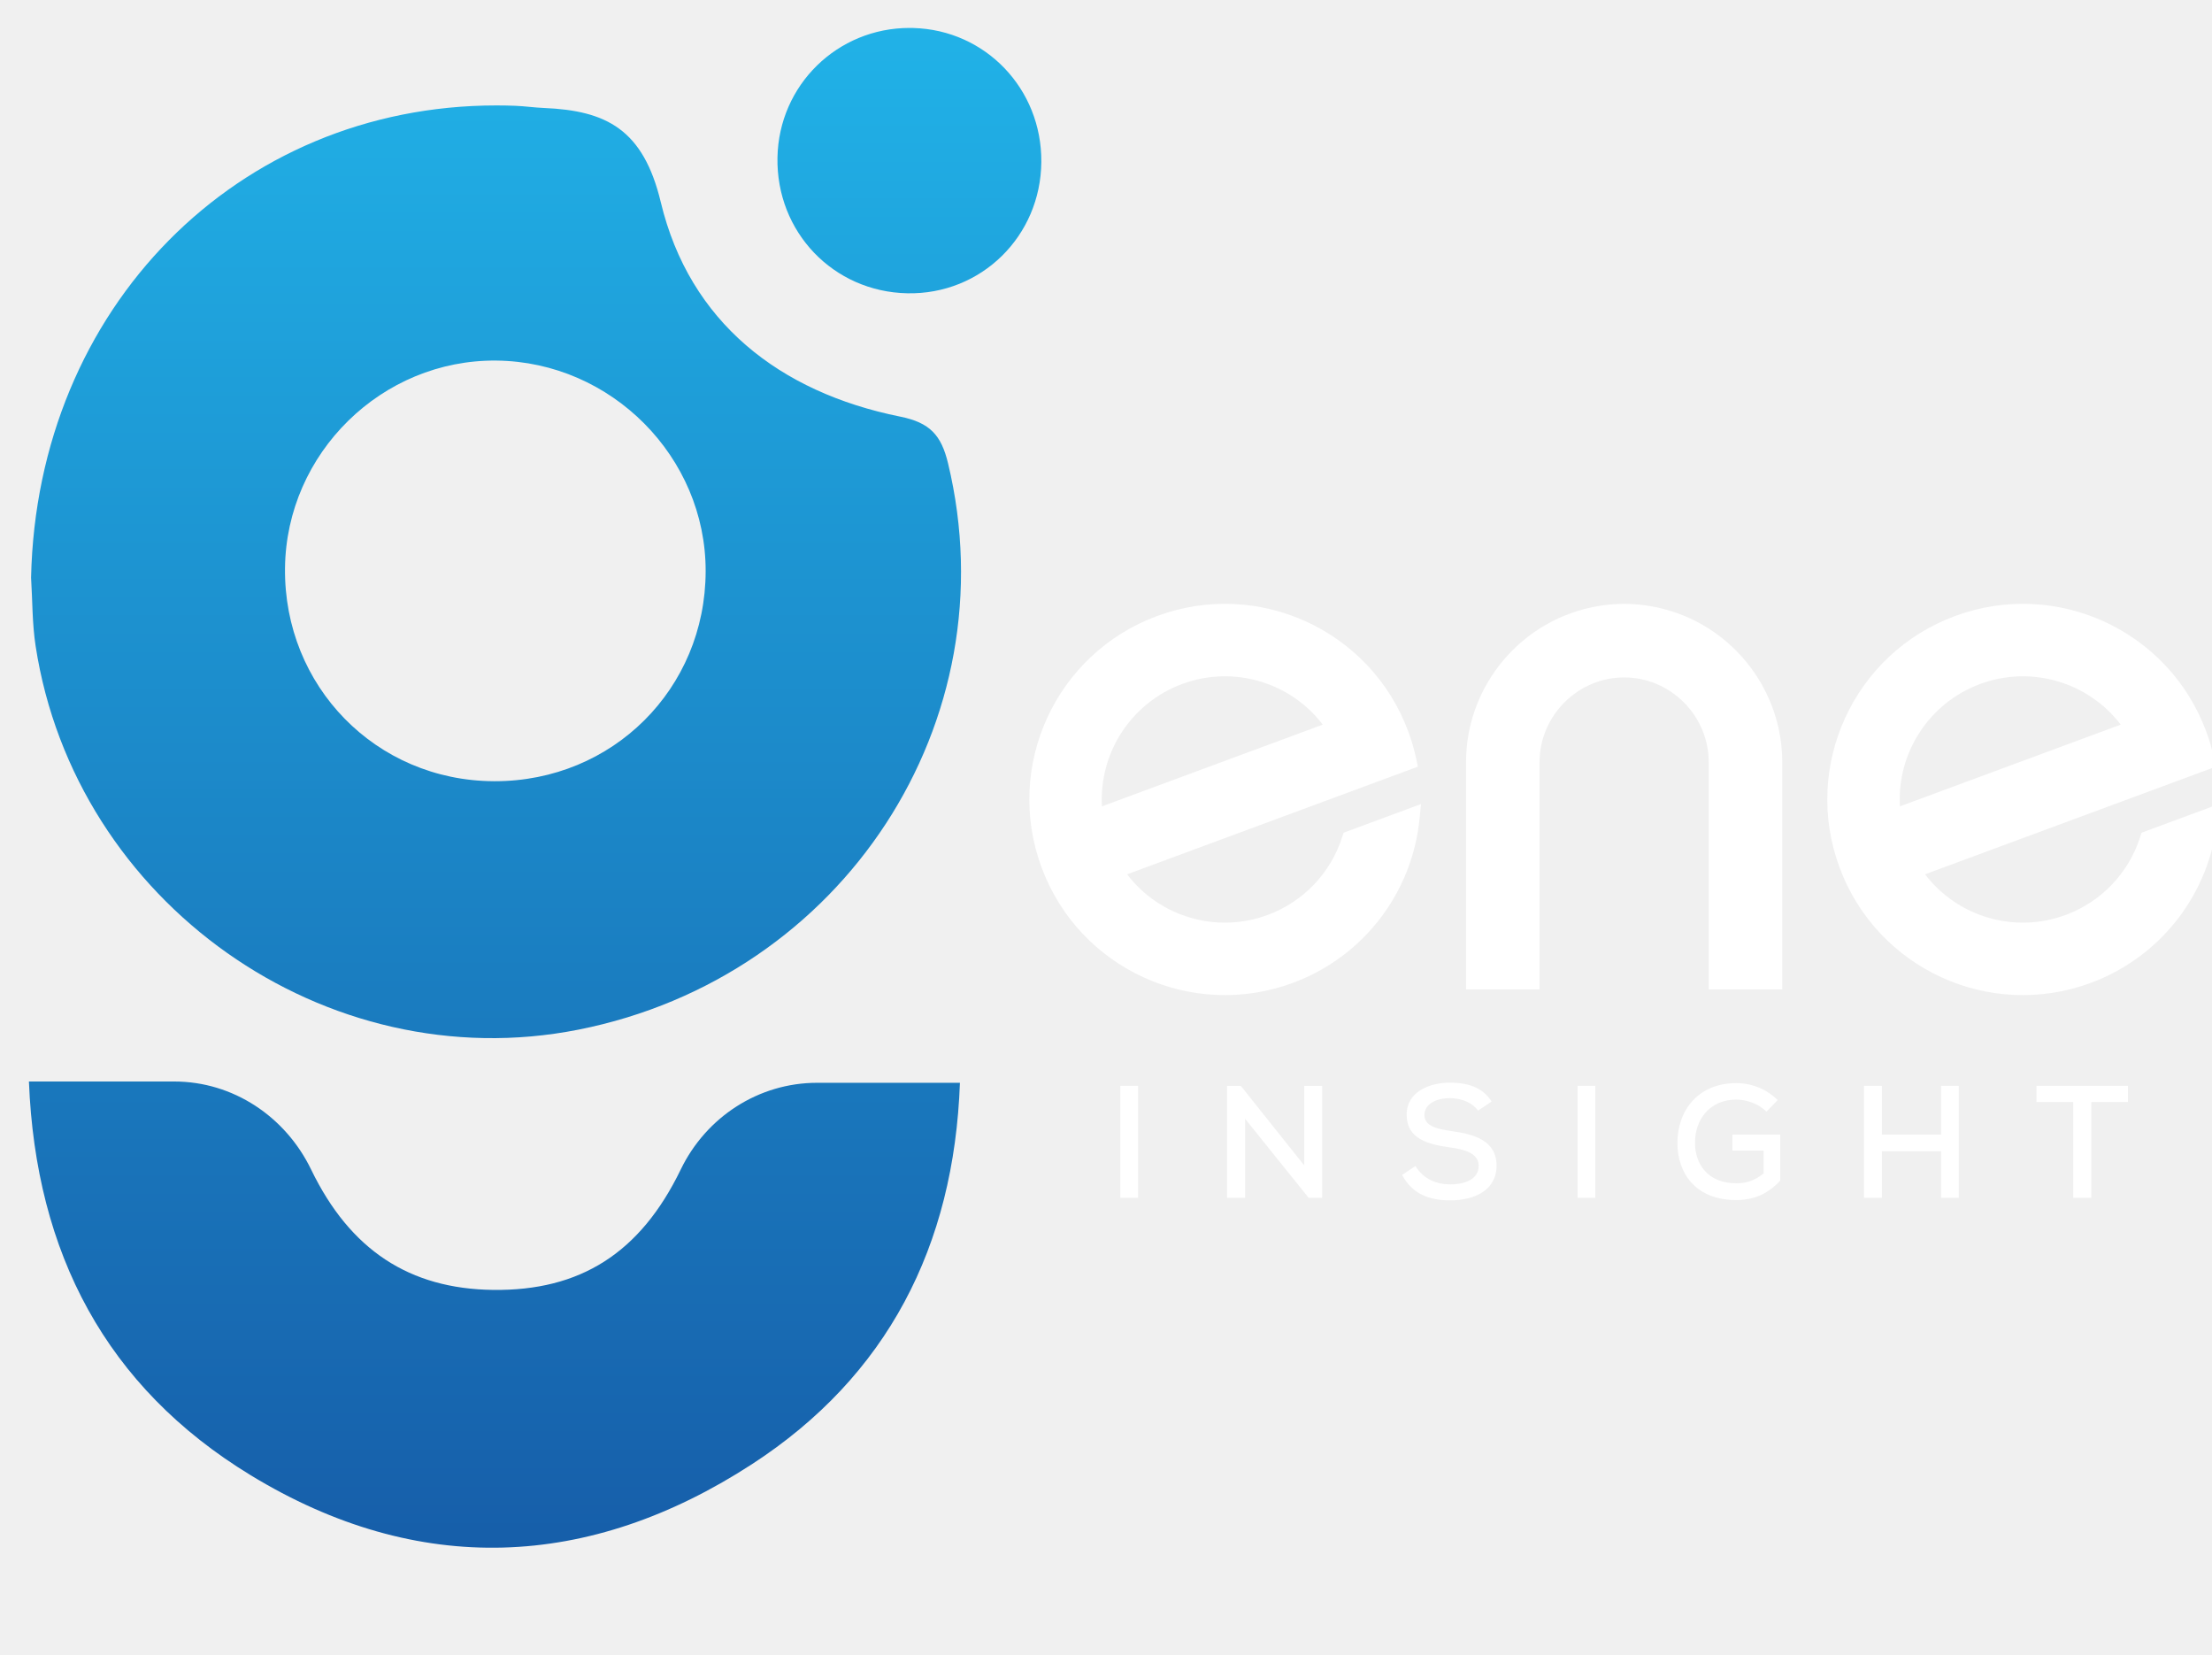
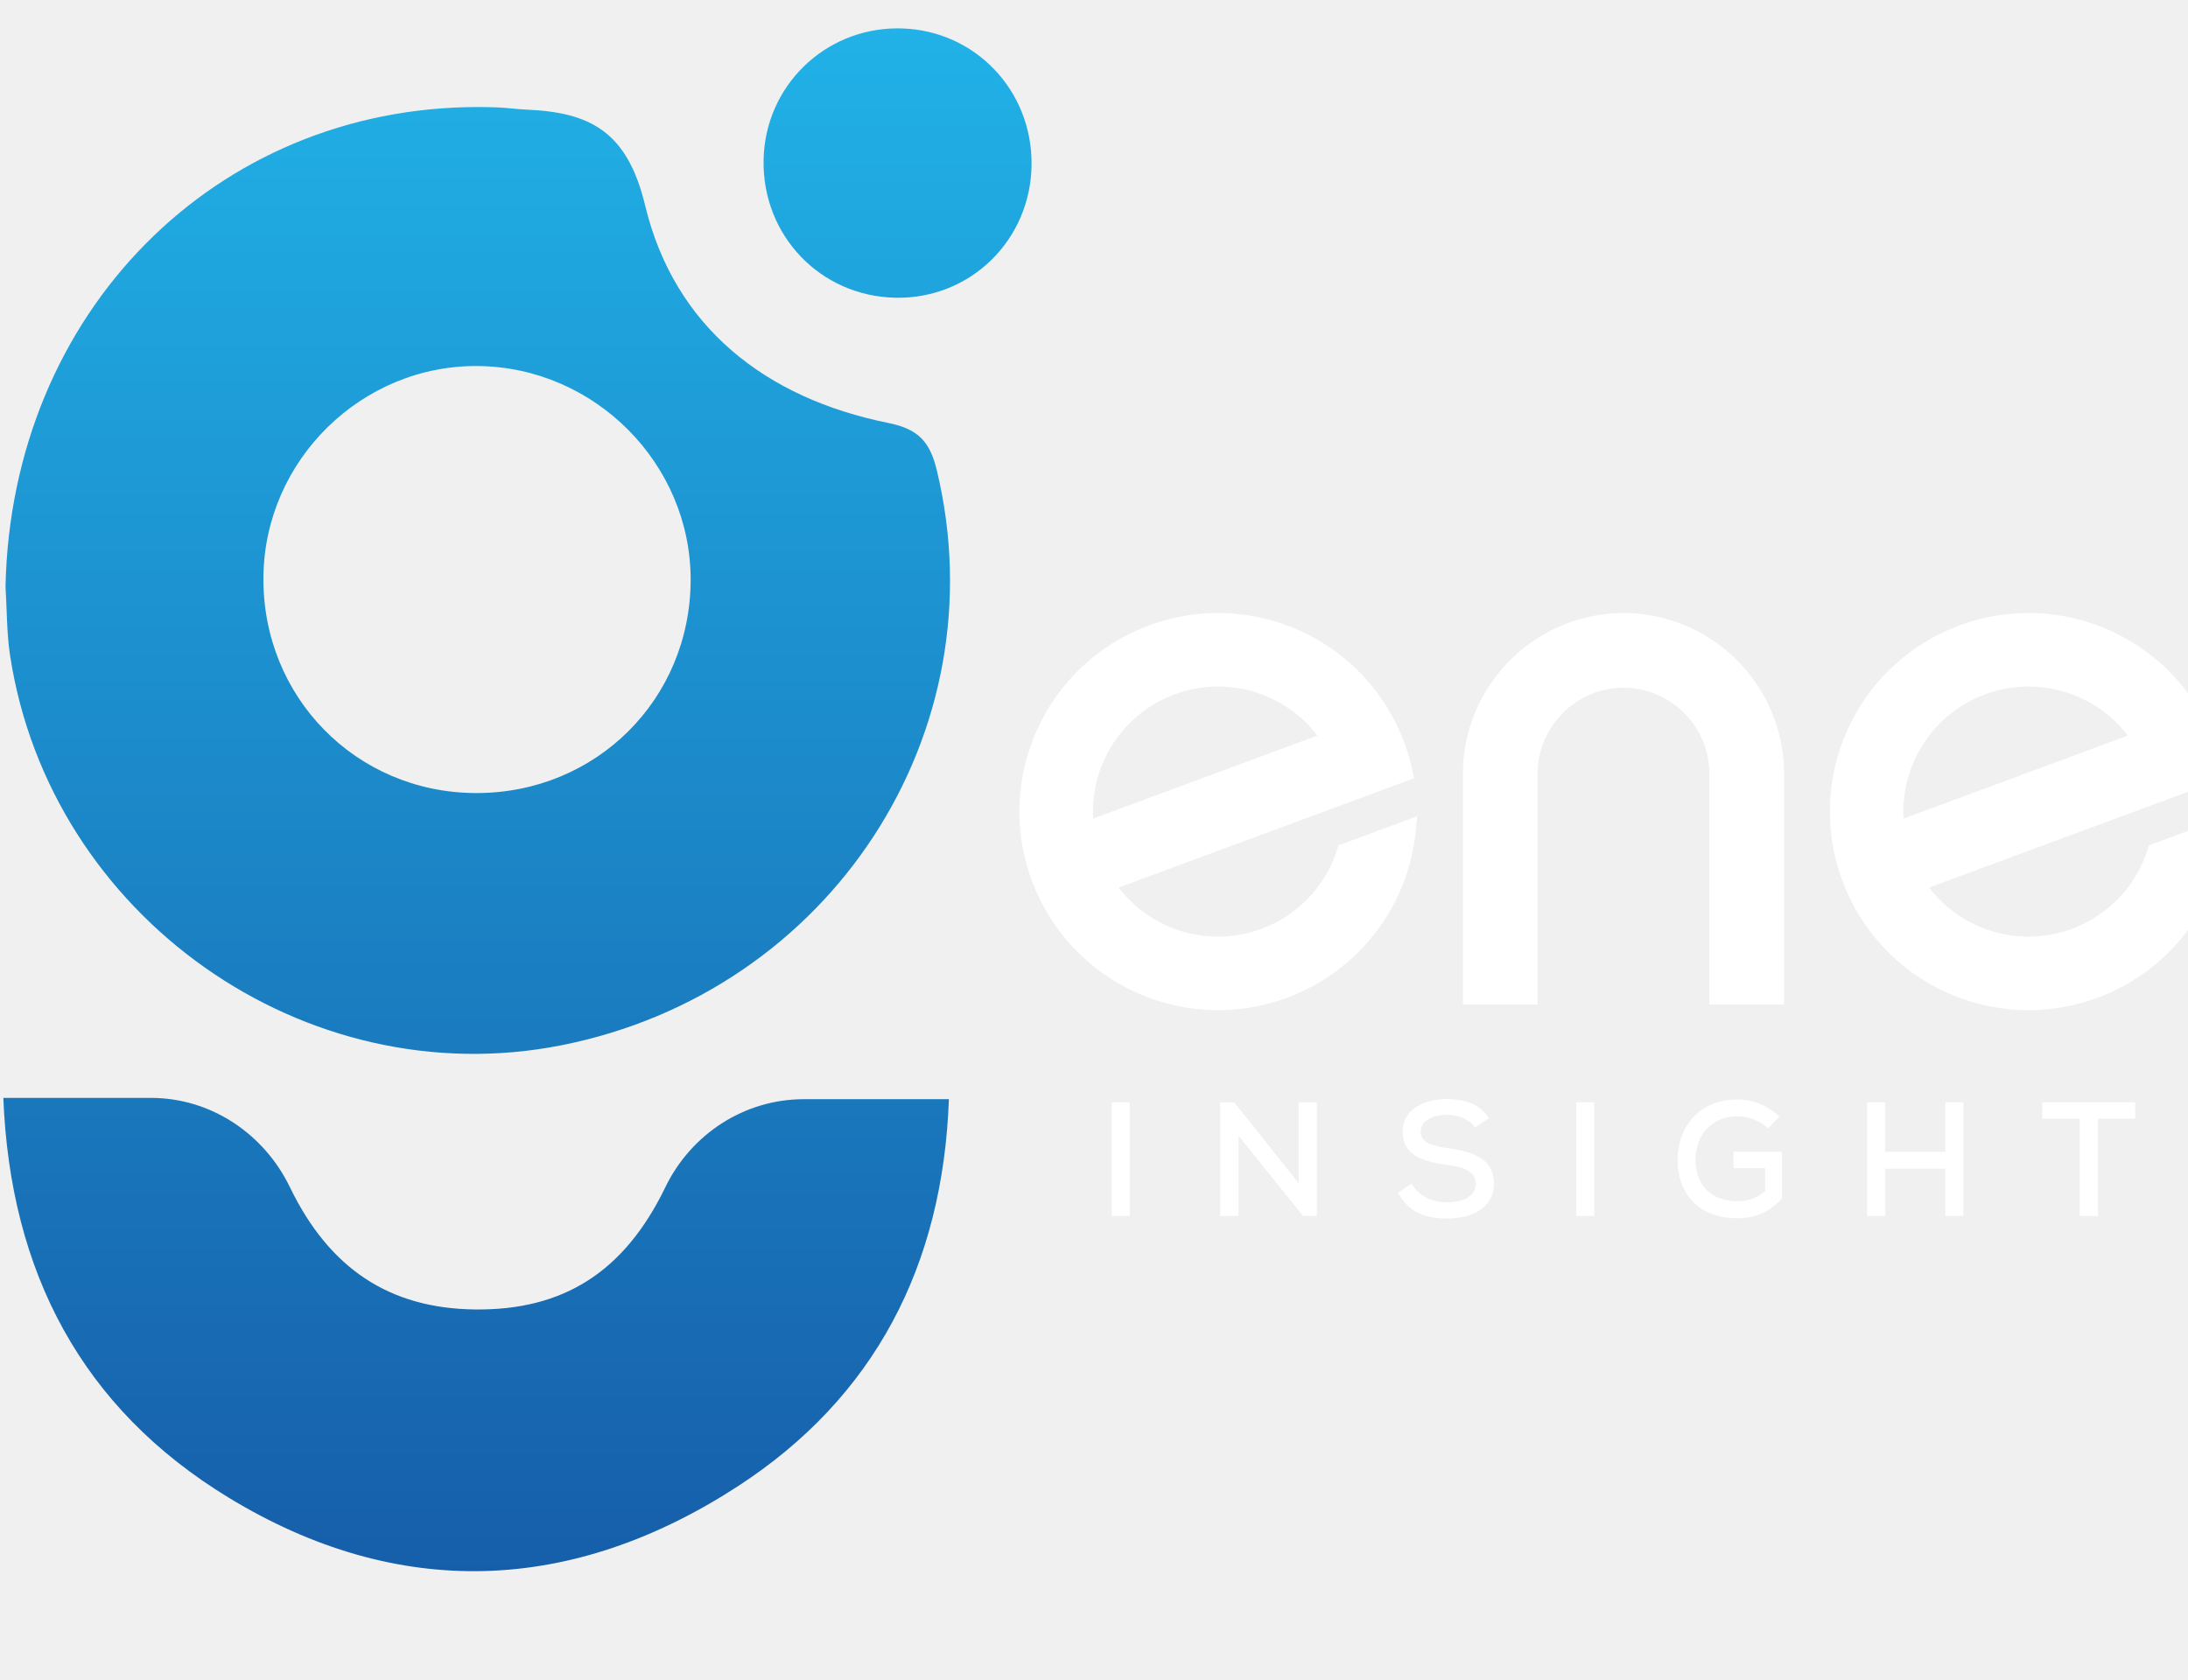
- <svg xmlns="http://www.w3.org/2000/svg" viewBox="465 236 345 258" preserveAspectRatio="xMinYMid meet" width="100%" height="100%">
+ <svg xmlns="http://www.w3.org/2000/svg" viewBox="469 236 336 258" preserveAspectRatio="xMinYMid meet" width="100%" height="100%">
  <defs>
    <linearGradient id="linearGradient2" x1="0" y1="0" x2="1" y2="0" gradientUnits="userSpaceOnUse" gradientTransform="matrix(0,-203.4151,-203.4151,0,406.7764,364.1829)" spreadMethod="pad">
      <stop style="stop-opacity:1;stop-color:#21b4e9" offset="0" />
      <stop style="stop-opacity:1;stop-color:#1554a2" offset="1" />
    </linearGradient>
    <linearGradient id="linearGradient4" x1="0" y1="0" x2="1" y2="0" gradientUnits="userSpaceOnUse" gradientTransform="matrix(0,-203.4151,-203.4151,0,406.586,364.1829)" spreadMethod="pad">
      <stop style="stop-opacity:1;stop-color:#21b4e9" offset="0" />
      <stop style="stop-opacity:1;stop-color:#1554a2" offset="1" />
    </linearGradient>
    <linearGradient id="linearGradient6" x1="0" y1="0" x2="1" y2="0" gradientUnits="userSpaceOnUse" gradientTransform="matrix(0,-203.4151,-203.4151,0,455.1262,364.1829)" spreadMethod="pad">
      <stop style="stop-opacity:1;stop-color:#21b4e9" offset="0" />
      <stop style="stop-opacity:1;stop-color:#1554a2" offset="1" />
    </linearGradient>
  </defs>
  <g id="layer-MC0">
    <path id="path2" d="m 352.385,295.456 c 0.167,-2.673 0.127,-5.378 0.533,-8.015 v 0 c 4.62,-30.022 33.934,-50.706 63.486,-44.856 v 0 c 31.035,6.144 50.502,36.059 43.246,66.226 v 0 c -0.796,3.305 -2.119,4.766 -5.605,5.468 v 0 c -14.132,2.849 -24.637,11.076 -27.997,25.071 v 0 c -2.054,8.557 -6.403,10.718 -13.676,11.023 v 0 c -1.125,0.046 -2.245,0.213 -3.37,0.256 v 0 c -0.735,0.028 -1.466,0.041 -2.194,0.041 v 0 c -30.258,0 -53.736,-23.655 -54.423,-55.214 m 54.111,-23.815 c -13.757,0.068 -24.558,11.095 -24.407,24.919 v 0 c 0.145,13.444 11.336,24.42 24.746,24.272 v 0 c 13.438,-0.148 24.485,-11.274 24.459,-24.634 v 0 C 431.268,282.439 420.408,271.64 406.628,271.64 v 0 c -0.044,0 -0.088,0 -0.132,0.001" transform="matrix(1.333333,0,0,-1.333333,0,720)" style="fill:url(#linearGradient2);stroke:none" />
    <path id="path4" d="m 352.134,236.524 c 0.794,-20.079 9.037,-35.742 25.919,-46.032 v 0 c 19.591,-11.942 39.635,-11.084 58.668,1.284 v 0 c 15.798,10.263 23.631,25.449 24.317,44.596 v 0 h -16.712 c -6.829,0 -12.972,-3.994 -15.947,-10.142 v 0 c -4.741,-9.798 -11.788,-14.203 -21.944,-14.079 v 0 c -9.773,0.119 -16.725,4.645 -21.291,14.078 v 0 c -3.004,6.203 -9.131,10.295 -16.025,10.295 v 0 z" transform="matrix(1.333333,0,0,-1.333333,0,720)" style="fill:url(#linearGradient4);stroke:none" />
    <path id="path6" d="m 439.695,344.577 c -0.162,-8.704 6.532,-15.701 15.19,-15.875 v 0 c 8.63,-0.175 15.609,6.664 15.675,15.362 v 0 c 0.064,8.535 -6.517,15.423 -14.965,15.662 v 0 c -0.153,0.005 -0.304,0.007 -0.456,0.007 v 0 c -8.432,-10e-4 -15.286,-6.677 -15.444,-15.156" transform="matrix(1.333333,0,0,-1.333333,0,720)" style="fill:url(#linearGradient6);stroke:none" />
    <path id="path7" d="m 479.802,236.016 h 2.075 v -13.095 h -2.075 z" style="fill:#ffffff;fill-opacity:1;fill-rule:nonzero;stroke:none" transform="matrix(1.333333,0,0,-1.333333,0,720)" />
    <path id="path8" d="M 0,0 V 9.315 H 2.094 V -3.779 H 0.506 L -6.922,5.463 V -3.779 H -9.034 V 9.315 h 1.606 z" style="fill:#ffffff;fill-opacity:1;fill-rule:nonzero;stroke:none" transform="matrix(1.333333,0,0,-1.333333,668.4257,417.7331)" />
    <path id="path9" d="m 0,0 c -0.615,0.897 -1.869,1.441 -3.235,1.46 -1.76,0 -3.033,-0.73 -3.033,-1.983 0,-1.273 1.46,-1.627 3.183,-1.872 2.691,-0.373 5.255,-1.122 5.255,-4.058 -0.02,-2.938 -2.691,-4.041 -5.424,-4.041 -2.507,0 -4.433,0.765 -5.63,2.974 l 1.569,1.047 c 0.934,-1.59 2.563,-2.152 4.08,-2.152 1.569,0 3.31,0.525 3.31,2.172 0,1.42 -1.516,1.908 -3.347,2.15 -2.602,0.357 -5.072,1.01 -5.072,3.817 -0.018,2.712 2.696,3.759 5.053,3.759 1.888,0 3.779,-0.449 4.883,-2.207 z" style="fill:#ffffff;fill-opacity:1;fill-rule:nonzero;stroke:none" transform="matrix(1.333333,0,0,-1.333333,695.5235,409.1784)" />
    <path id="path10" d="m 533.289,236.016 h 2.075 v -13.095 h -2.075 z" style="fill:#ffffff;fill-opacity:1;fill-rule:nonzero;stroke:none" transform="matrix(1.333333,0,0,-1.333333,0,720)" />
    <path id="path11" d="m 0,0 c -0.937,0.918 -2.319,1.403 -3.535,1.403 -3.07,0 -4.846,-2.3 -4.827,-5.07 0,-2.395 1.419,-4.714 4.827,-4.714 1.122,0 2.15,0.281 3.198,1.159 v 2.658 h -3.648 v 1.871 h 5.591 v -5.37 c -1.309,-1.44 -2.934,-2.283 -5.141,-2.283 -4.808,0 -6.887,3.2 -6.887,6.679 0,3.779 2.413,6.998 6.887,6.998 1.737,0 3.498,-0.655 4.842,-1.983 z" style="fill:#ffffff;fill-opacity:1;fill-rule:nonzero;stroke:none" transform="matrix(1.333333,0,0,-1.333333,740.5169,409.3281)" />
    <path id="path12" d="M 0,0 V 5.444 H -6.921 V 0 h -2.095 v 13.095 h 2.095 V 7.39 H 0 v 5.705 H 2.075 L 2.075,0 Z" style="fill:#ffffff;fill-opacity:1;fill-rule:nonzero;stroke:none" transform="matrix(1.333333,0,0,-1.333333,767.7409,422.7721)" />
    <path id="path13" d="m 0,0 h -4.302 v 1.89 h 10.7 V 0 H 2.112 V -11.205 H 0 Z" style="fill:#ffffff;fill-opacity:1;fill-rule:nonzero;stroke:none" transform="matrix(1.333333,0,0,-1.333333,788.3593,407.832)" />
    <path id="path14" d="M 0,0 0.423,0.395 H -0.368 Z" style="fill:#ffffff;fill-opacity:1;fill-rule:nonzero;stroke:none" transform="matrix(1.333333,0,0,-1.333333,758.4492,358.2383)" />
    <path id="path15" d="M 0,0 25.828,9.558 C 22.031,14.538 15.36,16.524 9.386,14.313 3.411,12.102 -0.359,6.252 0,0 m 2.94,-7.945 c 3.797,-4.981 10.468,-6.967 16.443,-4.756 4.172,1.545 7.37,4.894 8.722,9.125 l 0.159,0.492 9.056,3.353 -0.166,-1.688 c -0.857,-8.726 -6.606,-16.184 -14.831,-19.227 -11.849,-4.385 -25.006,1.664 -29.391,13.513 -4.385,11.85 1.664,25.006 13.513,29.391 11.85,4.385 25.006,-1.664 29.391,-13.513 0.387,-1.044 0.697,-2.116 0.929,-3.205 l 0.191,-0.897 z" style="fill:#ffffff;fill-opacity:1;fill-rule:evenodd;stroke:none" transform="matrix(1.333333,0,0,-1.333333,636.8697,361.7344)" />
    <path id="path16" d="M 0,0 25.828,9.558 C 22.031,14.538 15.361,16.524 9.387,14.313 3.412,12.102 -0.359,6.252 0,0 m 2.94,-7.945 c 3.798,-4.981 10.468,-6.967 16.443,-4.756 4.173,1.545 7.37,4.894 8.723,9.125 l 0.158,0.492 9.057,3.353 -0.166,-1.688 c -0.857,-8.726 -6.606,-16.184 -14.832,-19.227 -11.849,-4.385 -25.006,1.664 -29.39,13.513 -4.386,11.85 1.664,25.006 13.513,29.391 11.85,4.385 25.005,-1.664 29.391,-13.513 0.387,-1.044 0.696,-2.116 0.928,-3.205 l 0.191,-0.897 z" style="fill:#ffffff;fill-opacity:1;fill-rule:evenodd;stroke:none" transform="matrix(1.333333,0,0,-1.333333,761.3243,361.7344)" />
    <path id="path17" d="m 0,0 v 26.592 c 0,8.319 5.638,15.662 13.661,17.84 1.573,0.427 3.202,0.653 4.833,0.653 1.633,0 3.257,-0.225 4.832,-0.653 8.024,-2.178 13.661,-9.522 13.661,-17.84 V 0 h -8.601 v 26.592 c 0,5.421 -4.471,9.892 -9.892,9.892 -5.421,0 -9.892,-4.471 -9.892,-9.892 L 8.602,0 Z" style="fill:#ffffff;fill-opacity:1;fill-rule:evenodd;stroke:none" transform="matrix(1.333333,0,0,-1.333333,693.6549,390.2748)" />
  </g>
</svg>
